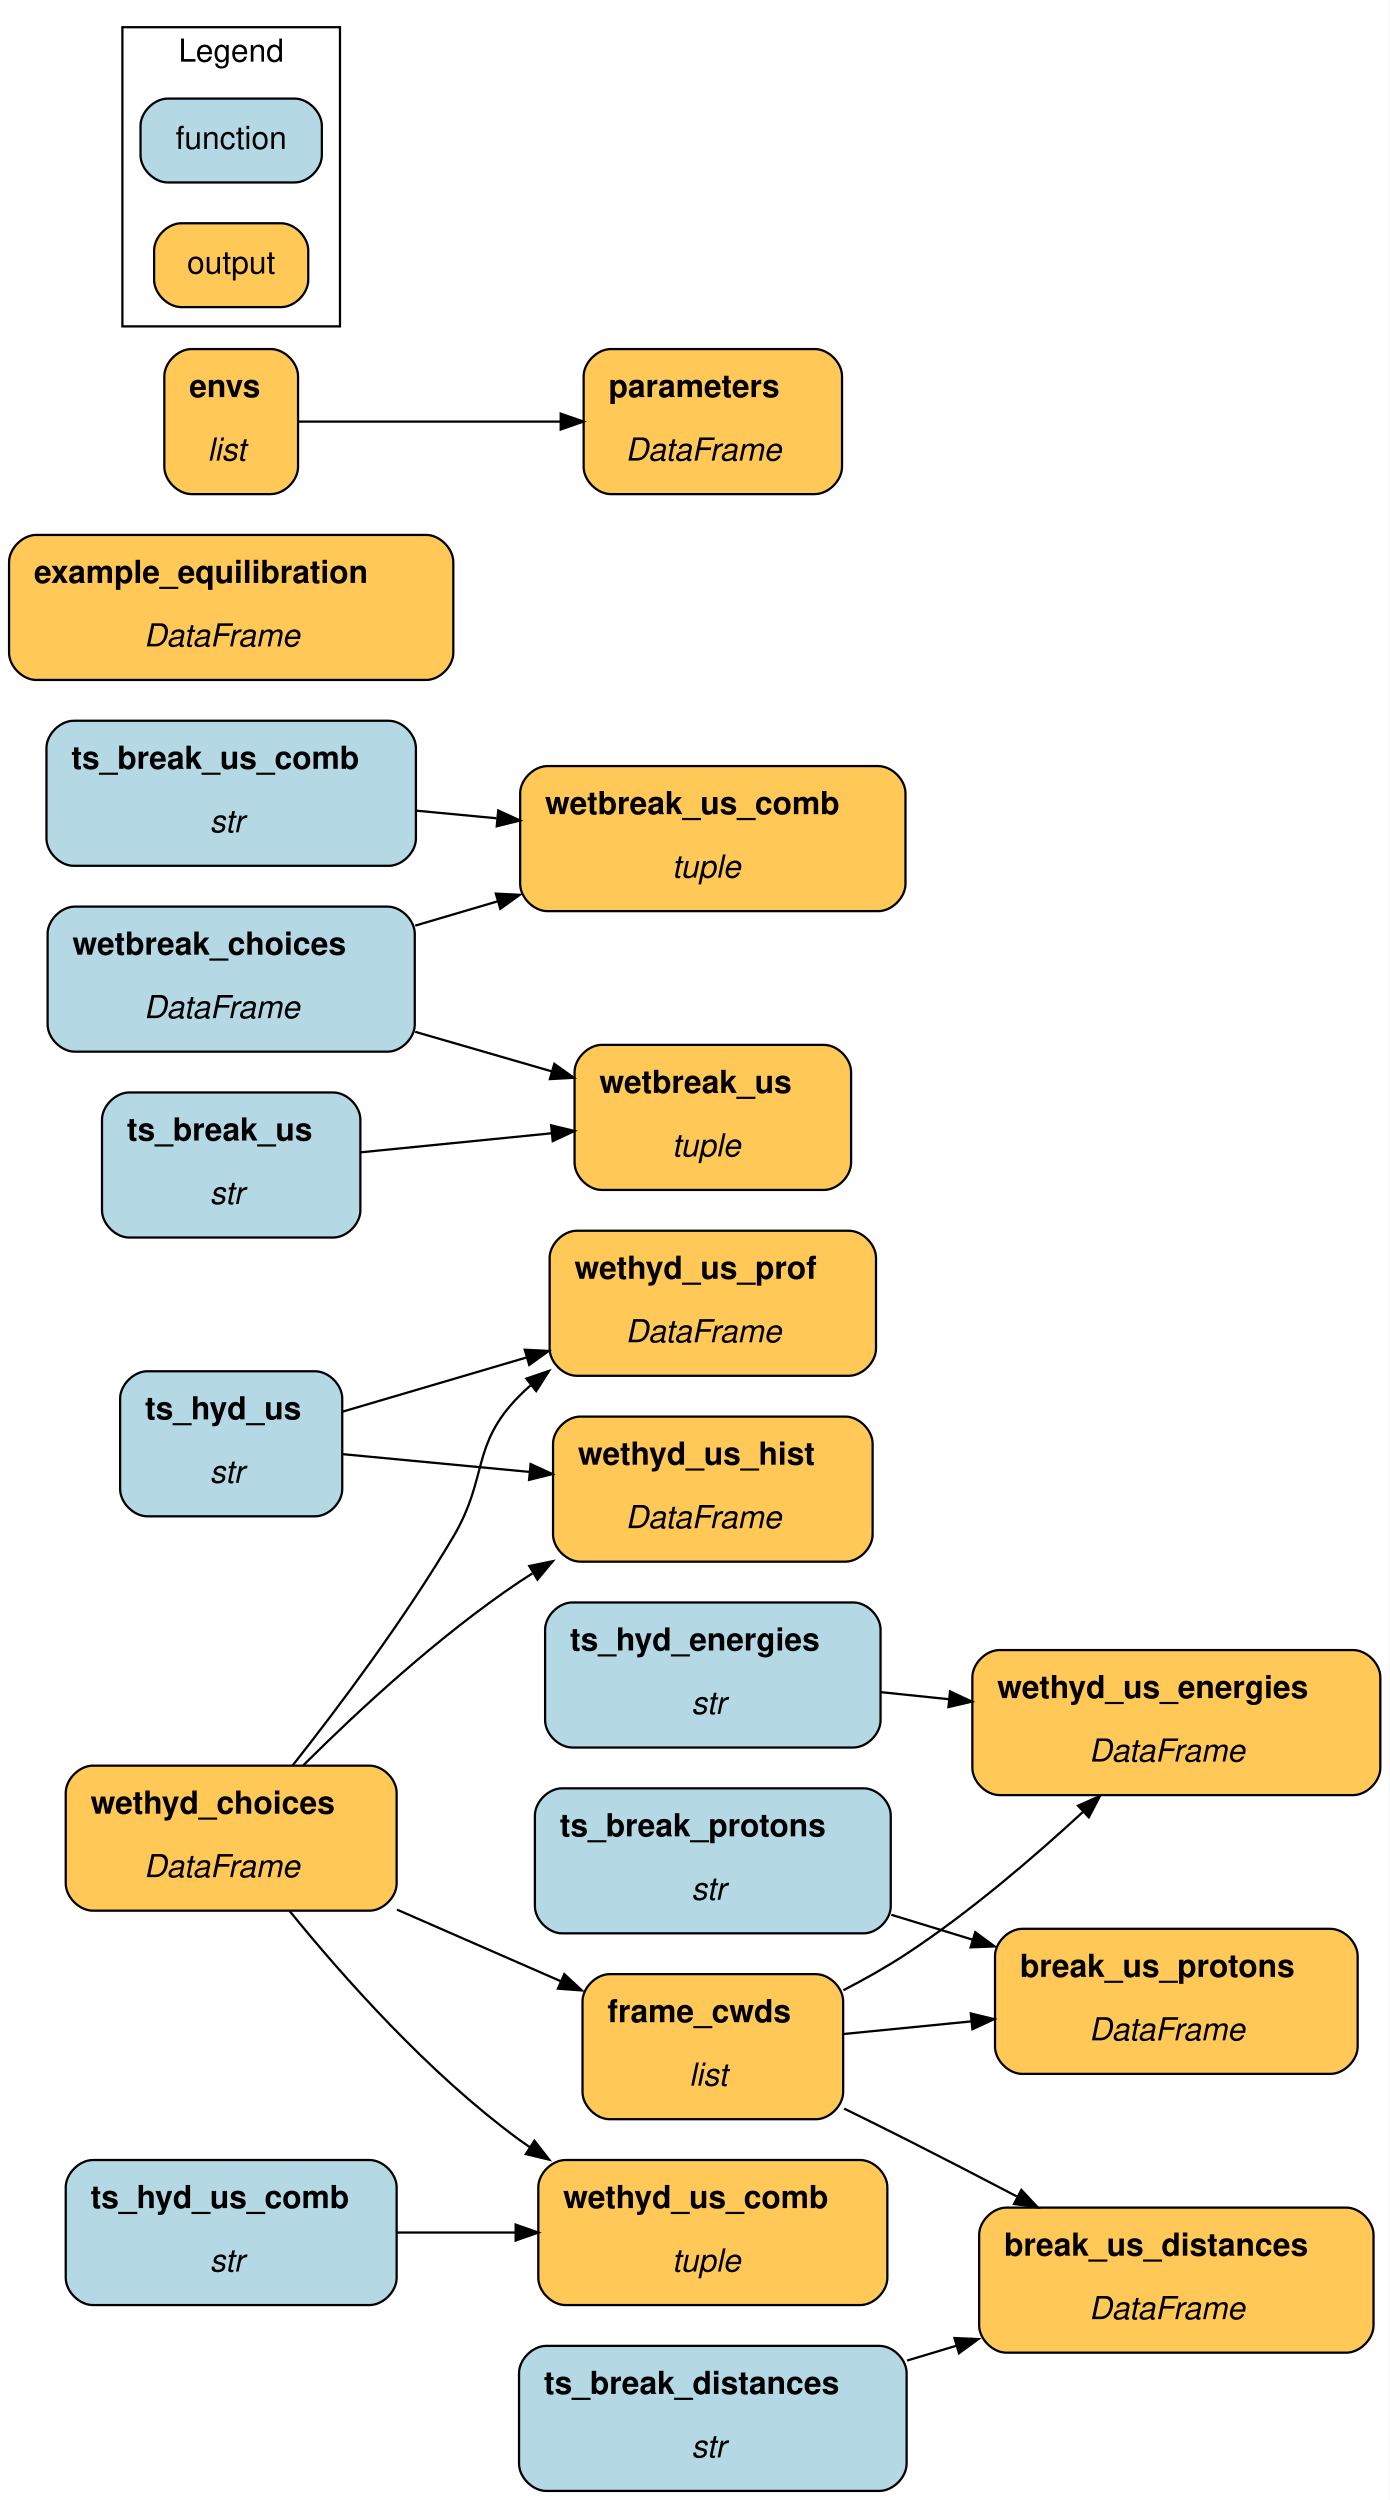
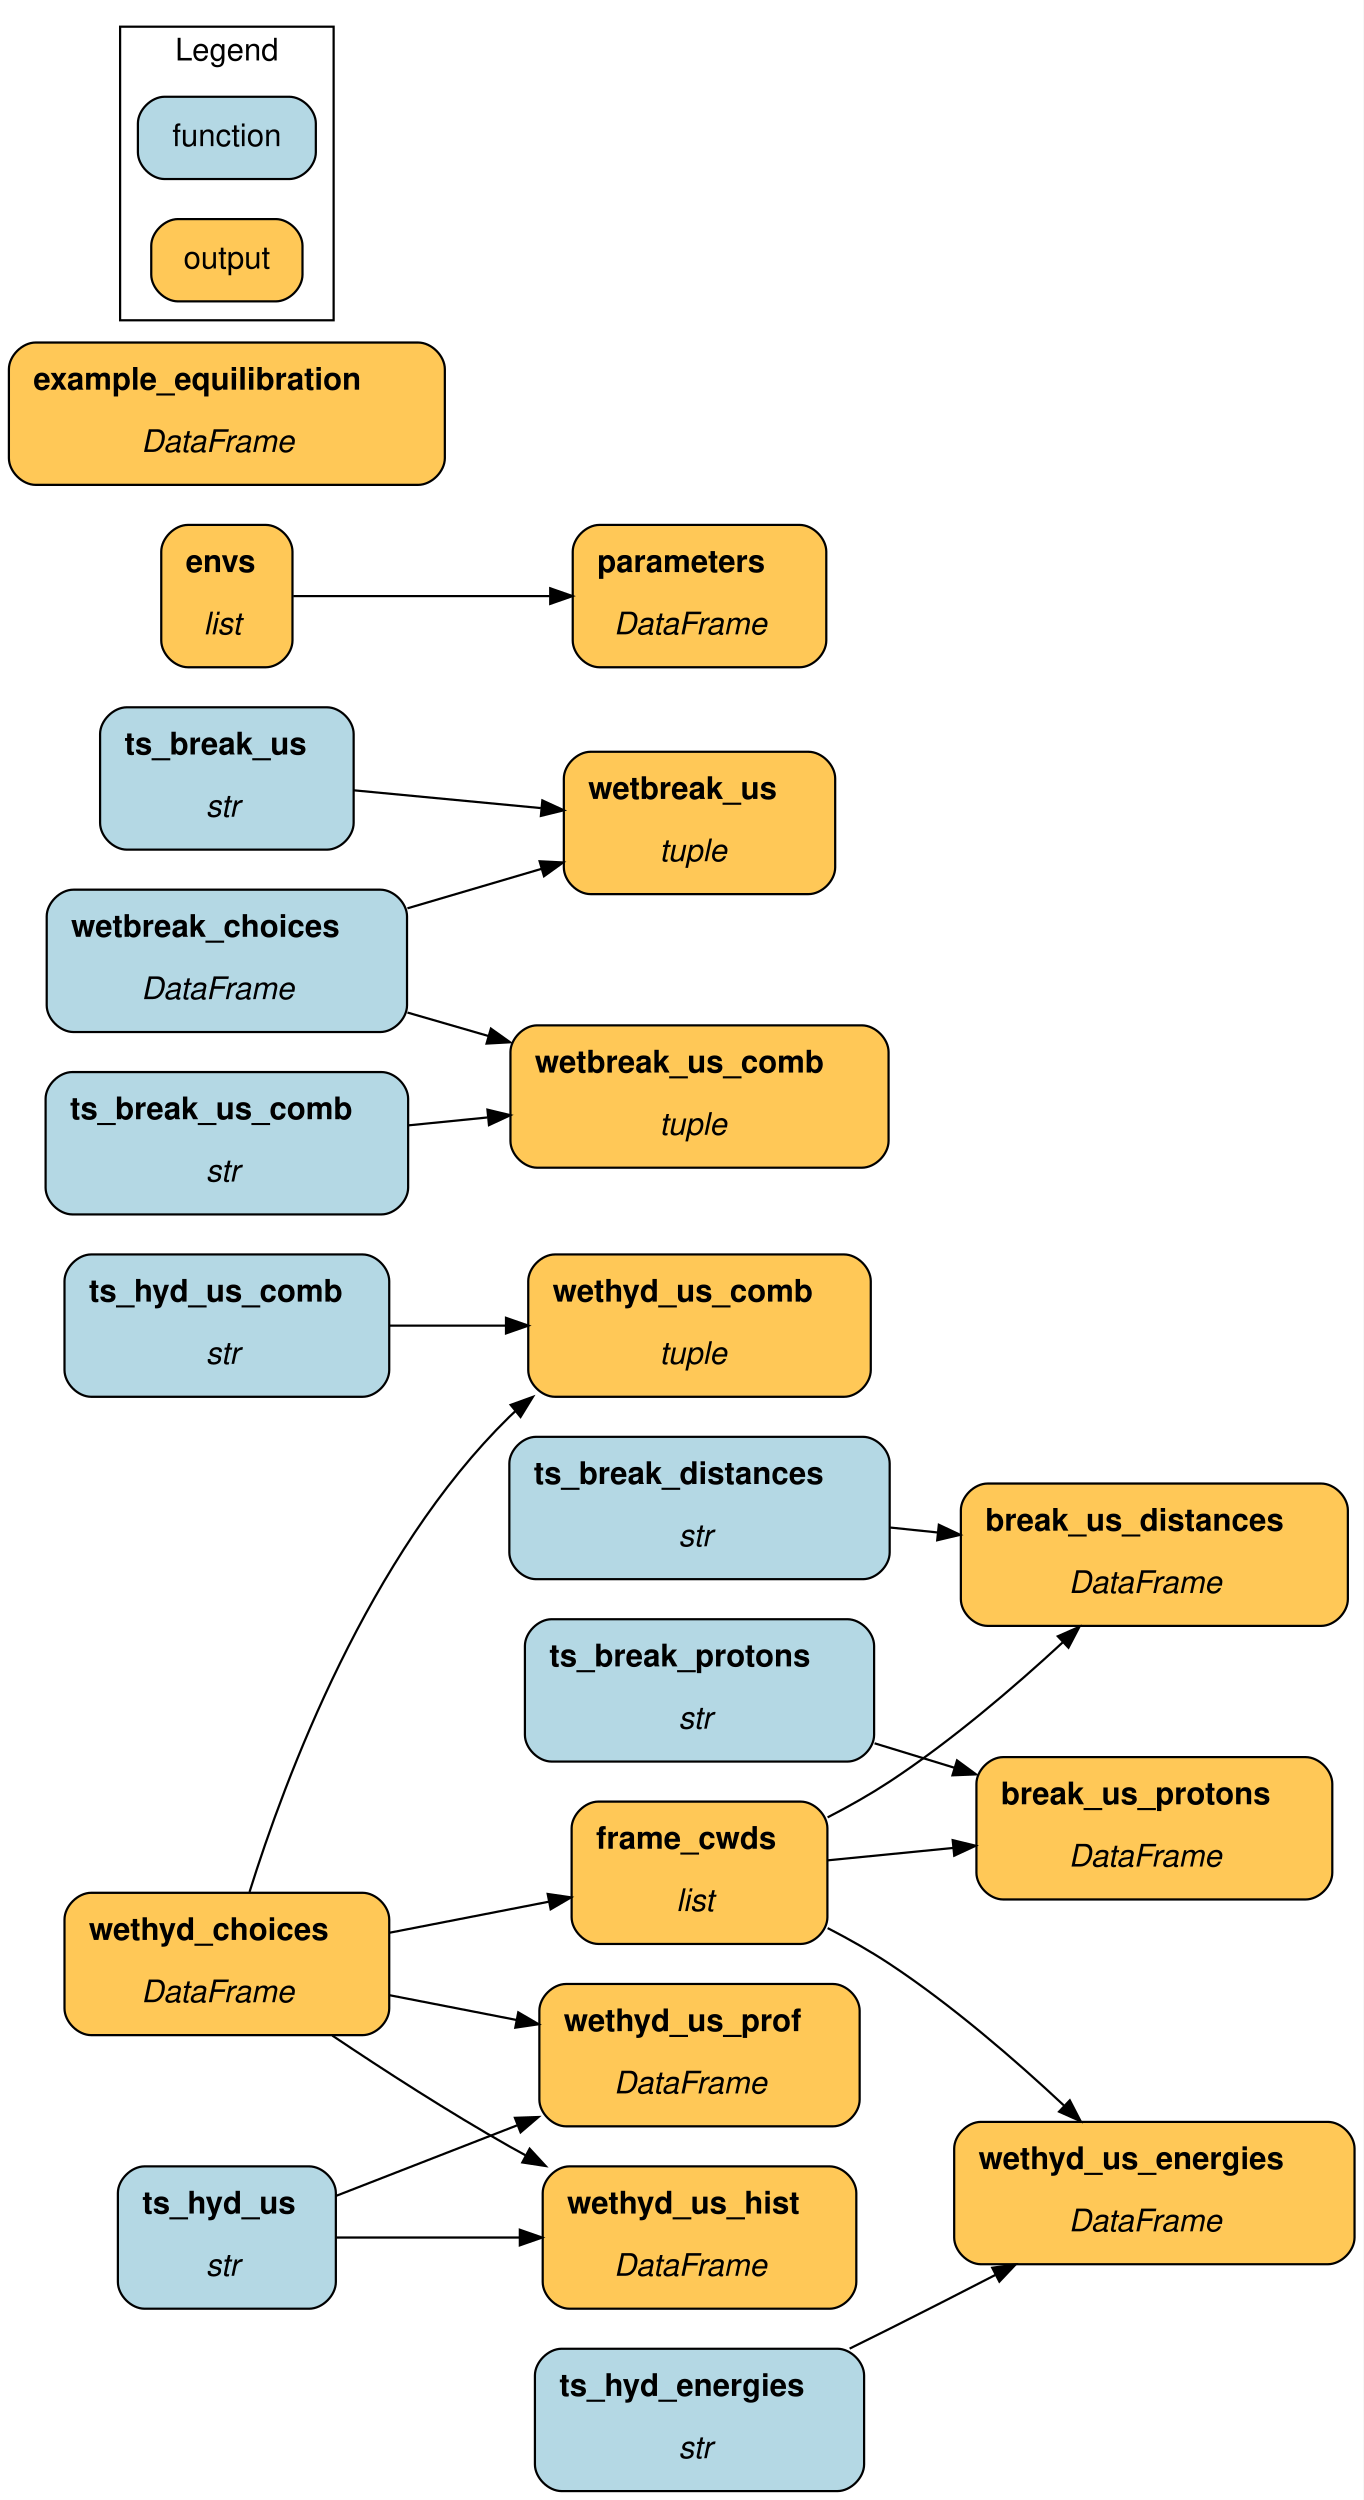
- <svg xmlns="http://www.w3.org/2000/svg" width="613pt" height="1103pt" viewBox="0.00 0.00 613.00 1103.00">
-   <g id="graph0" class="graph" transform="scale(1 1) rotate(0) translate(4 1099)">
-     <polygon fill="white" stroke="transparent" points="-4,4 -4,-1099 609,-1099 609,4 -4,4" />
+ <svg xmlns="http://www.w3.org/2000/svg" width="613pt" height="1124pt" viewBox="0.00 0.00 613.00 1124.00">
+   <g id="graph0" class="graph" transform="scale(1 1) rotate(0) translate(4 1120)">
+     <polygon fill="white" stroke="transparent" points="-4,4 -4,-1120 609,-1120 609,4 -4,4" />
    <g id="clust1" class="cluster">
-       <polygon fill="#ffffff" stroke="black" points="50,-955 50,-1087 146,-1087 146,-955 50,-955" />
-       <text text-anchor="middle" x="98" y="-1071.8" font-family="Helvetica,sans-Serif" font-size="14.00">Legend</text>
+       <polygon fill="#ffffff" stroke="black" points="50,-976 50,-1108 146,-1108 146,-976 50,-976" />
+       <text text-anchor="middle" x="98" y="-1092.8" font-family="Helvetica,sans-Serif" font-size="14.00">Legend</text>
    </g>
    <g id="node1" class="node">
-       <path fill="#ffc857" stroke="black" d="M369,-474C369,-474 252,-474 252,-474 246,-474 240,-468 240,-462 240,-462 240,-422 240,-422 240,-416 246,-410 252,-410 252,-410 369,-410 369,-410 375,-410 381,-416 381,-422 381,-422 381,-462 381,-462 381,-468 375,-474 369,-474" />
-       <text text-anchor="start" x="251" y="-452.8" font-family="Helvetica,sans-Serif" font-weight="bold" font-size="14.00">wethyd_us_hist</text>
-       <text text-anchor="start" x="272" y="-424.8" font-family="Helvetica,sans-Serif" font-style="italic" font-size="14.00">DataFrame</text>
+       <path fill="#ffc857" stroke="black" d="M375.5,-556C375.5,-556 245.5,-556 245.5,-556 239.5,-556 233.5,-550 233.5,-544 233.5,-544 233.5,-504 233.5,-504 233.5,-498 239.5,-492 245.5,-492 245.5,-492 375.5,-492 375.5,-492 381.5,-492 387.5,-498 387.5,-504 387.5,-504 387.5,-544 387.5,-544 387.5,-550 381.5,-556 375.5,-556" />
+       <text text-anchor="start" x="244.5" y="-534.8" font-family="Helvetica,sans-Serif" font-weight="bold" font-size="14.00">wethyd_us_comb</text>
+       <text text-anchor="start" x="292.5" y="-506.8" font-family="Helvetica,sans-Serif" font-style="italic" font-size="14.00">tuple</text>
    </g>
    <g id="node2" class="node">
-       <path fill="#b4d8e4" stroke="black" d="M135,-494C135,-494 61,-494 61,-494 55,-494 49,-488 49,-482 49,-482 49,-442 49,-442 49,-436 55,-430 61,-430 61,-430 135,-430 135,-430 141,-430 147,-436 147,-442 147,-442 147,-482 147,-482 147,-488 141,-494 135,-494" />
-       <text text-anchor="start" x="60" y="-472.8" font-family="Helvetica,sans-Serif" font-weight="bold" font-size="14.00">ts_hyd_us</text>
-       <text text-anchor="start" x="88.5" y="-444.8" font-family="Helvetica,sans-Serif" font-style="italic" font-size="14.00">str</text>
+       <path fill="#ffc857" stroke="black" d="M590,-453C590,-453 440,-453 440,-453 434,-453 428,-447 428,-441 428,-441 428,-401 428,-401 428,-395 434,-389 440,-389 440,-389 590,-389 590,-389 596,-389 602,-395 602,-401 602,-401 602,-441 602,-441 602,-447 596,-453 590,-453" />
+       <text text-anchor="start" x="439" y="-431.8" font-family="Helvetica,sans-Serif" font-weight="bold" font-size="14.00">break_us_distances</text>
+       <text text-anchor="start" x="476.5" y="-403.8" font-family="Helvetica,sans-Serif" font-style="italic" font-size="14.00">DataFrame</text>
+     </g>
+     <g id="node3" class="node">
+       <path fill="#b4d8e4" stroke="black" d="M135,-146C135,-146 61,-146 61,-146 55,-146 49,-140 49,-134 49,-134 49,-94 49,-94 49,-88 55,-82 61,-82 61,-82 135,-82 135,-82 141,-82 147,-88 147,-94 147,-94 147,-134 147,-134 147,-140 141,-146 135,-146" />
+       <text text-anchor="start" x="60" y="-124.8" font-family="Helvetica,sans-Serif" font-weight="bold" font-size="14.00">ts_hyd_us</text>
+       <text text-anchor="start" x="88.5" y="-96.8" font-family="Helvetica,sans-Serif" font-style="italic" font-size="14.00">str</text>
+     </g>
+     <g id="node4" class="node">
+       <path fill="#ffc857" stroke="black" d="M370.5,-228C370.5,-228 250.5,-228 250.5,-228 244.5,-228 238.5,-222 238.5,-216 238.5,-216 238.5,-176 238.5,-176 238.5,-170 244.5,-164 250.5,-164 250.5,-164 370.5,-164 370.5,-164 376.5,-164 382.5,-170 382.5,-176 382.5,-176 382.5,-216 382.5,-216 382.5,-222 376.5,-228 370.5,-228" />
+       <text text-anchor="start" x="249.5" y="-206.8" font-family="Helvetica,sans-Serif" font-weight="bold" font-size="14.00">wethyd_us_prof</text>
+       <text text-anchor="start" x="272" y="-178.8" font-family="Helvetica,sans-Serif" font-style="italic" font-size="14.00">DataFrame</text>
+     </g>
+     <g id="edge6" class="edge">
+       <path fill="none" stroke="black" d="M147.03,-132.71C171.13,-142.1 200.97,-153.72 228.48,-164.44" />
+       <polygon fill="black" stroke="black" points="227.51,-167.82 238.1,-168.19 230.05,-161.3 227.51,-167.82" />
+     </g>
+     <g id="node6" class="node">
+       <path fill="#ffc857" stroke="black" d="M369,-146C369,-146 252,-146 252,-146 246,-146 240,-140 240,-134 240,-134 240,-94 240,-94 240,-88 246,-82 252,-82 252,-82 369,-82 369,-82 375,-82 381,-88 381,-94 381,-94 381,-134 381,-134 381,-140 375,-146 369,-146" />
+       <text text-anchor="start" x="251" y="-124.8" font-family="Helvetica,sans-Serif" font-weight="bold" font-size="14.00">wethyd_us_hist</text>
+       <text text-anchor="start" x="272" y="-96.8" font-family="Helvetica,sans-Serif" font-style="italic" font-size="14.00">DataFrame</text>
+     </g>
+     <g id="edge8" class="edge">
+       <path fill="none" stroke="black" d="M147.03,-114C171.45,-114 201.78,-114 229.6,-114" />
+       <polygon fill="black" stroke="black" points="229.72,-117.5 239.72,-114 229.72,-110.5 229.72,-117.5" />
+     </g>
+     <g id="node5" class="node">
+       <path fill="#ffc857" stroke="black" d="M159,-269C159,-269 37,-269 37,-269 31,-269 25,-263 25,-257 25,-257 25,-217 25,-217 25,-211 31,-205 37,-205 37,-205 159,-205 159,-205 165,-205 171,-211 171,-217 171,-217 171,-257 171,-257 171,-263 165,-269 159,-269" />
+       <text text-anchor="start" x="36" y="-247.8" font-family="Helvetica,sans-Serif" font-weight="bold" font-size="14.00">wethyd_choices</text>
+       <text text-anchor="start" x="59.5" y="-219.8" font-family="Helvetica,sans-Serif" font-style="italic" font-size="14.00">DataFrame</text>
+     </g>
+     <g id="edge1" class="edge">
+       <path fill="none" stroke="black" d="M108.19,-269.36C124.21,-320.64 161.73,-421.08 225,-483 225.92,-483.9 226.86,-484.78 227.82,-485.65" />
+       <polygon fill="black" stroke="black" points="225.61,-488.36 235.58,-491.96 230.03,-482.93 225.61,-488.36" />
+     </g>
+     <g id="edge5" class="edge">
+       <path fill="none" stroke="black" d="M171.15,-222.95C189.51,-219.37 209.37,-215.5 228.15,-211.84" />
+       <polygon fill="black" stroke="black" points="229.01,-215.24 238.16,-209.9 227.68,-208.37 229.01,-215.24" />
+     </g>
+     <g id="edge7" class="edge">
+       <path fill="none" stroke="black" d="M145.4,-204.81C168.83,-189.07 197.96,-170.28 225,-155 227.38,-153.66 229.81,-152.31 232.28,-150.97" />
+       <polygon fill="black" stroke="black" points="234.13,-153.95 241.32,-146.16 230.84,-147.77 234.13,-153.95" />
+     </g>
+     <g id="node18" class="node">
+       <path fill="#ffc857" stroke="black" d="M356,-310C356,-310 265,-310 265,-310 259,-310 253,-304 253,-298 253,-298 253,-258 253,-258 253,-252 259,-246 265,-246 265,-246 356,-246 356,-246 362,-246 368,-252 368,-258 368,-258 368,-298 368,-298 368,-304 362,-310 356,-310" />
+       <text text-anchor="start" x="264" y="-288.8" font-family="Helvetica,sans-Serif" font-weight="bold" font-size="14.00">frame_cwds</text>
+       <text text-anchor="start" x="300" y="-260.8" font-family="Helvetica,sans-Serif" font-style="italic" font-size="14.00">list</text>
+     </g>
+     <g id="edge16" class="edge">
+       <path fill="none" stroke="black" d="M171.15,-251.05C194.37,-255.58 219.99,-260.57 242.8,-265.01" />
+       <polygon fill="black" stroke="black" points="242.24,-268.47 252.73,-266.94 243.58,-261.59 242.24,-268.47" />
+     </g>
+     <g id="node7" class="node">
+       <path fill="#b4d8e4" stroke="black" d="M167,-720C167,-720 29,-720 29,-720 23,-720 17,-714 17,-708 17,-708 17,-668 17,-668 17,-662 23,-656 29,-656 29,-656 167,-656 167,-656 173,-656 179,-662 179,-668 179,-668 179,-708 179,-708 179,-714 173,-720 167,-720" />
+       <text text-anchor="start" x="28" y="-698.8" font-family="Helvetica,sans-Serif" font-weight="bold" font-size="14.00">wetbreak_choices</text>
+       <text text-anchor="start" x="59.5" y="-670.8" font-family="Helvetica,sans-Serif" font-style="italic" font-size="14.00">DataFrame</text>
+     </g>
+     <g id="node14" class="node">
+       <path fill="#ffc857" stroke="black" d="M359.5,-782C359.5,-782 261.5,-782 261.5,-782 255.5,-782 249.5,-776 249.5,-770 249.5,-770 249.5,-730 249.5,-730 249.5,-724 255.5,-718 261.5,-718 261.5,-718 359.5,-718 359.5,-718 365.5,-718 371.5,-724 371.5,-730 371.5,-730 371.5,-770 371.5,-770 371.5,-776 365.5,-782 359.5,-782" />
+       <text text-anchor="start" x="260.5" y="-760.8" font-family="Helvetica,sans-Serif" font-weight="bold" font-size="14.00">wetbreak_us</text>
+       <text text-anchor="start" x="292.5" y="-732.8" font-family="Helvetica,sans-Serif" font-style="italic" font-size="14.00">tuple</text>
+     </g>
+     <g id="edge12" class="edge">
+       <path fill="none" stroke="black" d="M179.18,-711.62C199.06,-717.47 220.21,-723.7 239.55,-729.4" />
+       <polygon fill="black" stroke="black" points="238.61,-732.77 249.19,-732.24 240.58,-726.05 238.61,-732.77" />
+     </g>
+     <g id="node15" class="node">
+       <path fill="#ffc857" stroke="black" d="M383.5,-659C383.5,-659 237.5,-659 237.5,-659 231.5,-659 225.5,-653 225.5,-647 225.5,-647 225.5,-607 225.5,-607 225.5,-601 231.5,-595 237.5,-595 237.5,-595 383.5,-595 383.5,-595 389.5,-595 395.5,-601 395.5,-607 395.5,-607 395.5,-647 395.5,-647 395.5,-653 389.5,-659 383.5,-659" />
+       <text text-anchor="start" x="236.5" y="-637.8" font-family="Helvetica,sans-Serif" font-weight="bold" font-size="14.00">wetbreak_us_comb</text>
+       <text text-anchor="start" x="292.5" y="-609.8" font-family="Helvetica,sans-Serif" font-style="italic" font-size="14.00">tuple</text>
+     </g>
+     <g id="edge14" class="edge">
+       <path fill="none" stroke="black" d="M179.18,-664.76C191.1,-661.31 203.47,-657.73 215.64,-654.2" />
+       <polygon fill="black" stroke="black" points="216.71,-657.53 225.34,-651.39 214.76,-650.81 216.71,-657.53" />
+     </g>
+     <g id="node8" class="node">
+       <path fill="#b4d8e4" stroke="black" d="M159,-556C159,-556 37,-556 37,-556 31,-556 25,-550 25,-544 25,-544 25,-504 25,-504 25,-498 31,-492 37,-492 37,-492 159,-492 159,-492 165,-492 171,-498 171,-504 171,-504 171,-544 171,-544 171,-550 165,-556 159,-556" />
+       <text text-anchor="start" x="36" y="-534.8" font-family="Helvetica,sans-Serif" font-weight="bold" font-size="14.00">ts_hyd_us_comb</text>
+       <text text-anchor="start" x="88.5" y="-506.8" font-family="Helvetica,sans-Serif" font-style="italic" font-size="14.00">str</text>
    </g>
    <g id="edge2" class="edge">
-       <path fill="none" stroke="black" d="M147.03,-457.44C171.45,-455.12 201.78,-452.23 229.6,-449.59" />
-       <polygon fill="black" stroke="black" points="230.1,-453.06 239.72,-448.63 229.43,-446.09 230.1,-453.06" />
+       <path fill="none" stroke="black" d="M171.15,-524C187.96,-524 206.03,-524 223.38,-524" />
+       <polygon fill="black" stroke="black" points="223.5,-527.5 233.5,-524 223.5,-520.5 223.5,-527.5" />
    </g>
-     <g id="node14" class="node">
-       <path fill="#ffc857" stroke="black" d="M370.5,-556C370.5,-556 250.5,-556 250.5,-556 244.5,-556 238.5,-550 238.5,-544 238.5,-544 238.5,-504 238.5,-504 238.5,-498 244.5,-492 250.5,-492 250.5,-492 370.5,-492 370.5,-492 376.5,-492 382.5,-498 382.5,-504 382.5,-504 382.5,-544 382.5,-544 382.5,-550 376.5,-556 370.5,-556" />
-       <text text-anchor="start" x="249.5" y="-534.8" font-family="Helvetica,sans-Serif" font-weight="bold" font-size="14.00">wethyd_us_prof</text>
-       <text text-anchor="start" x="272" y="-506.8" font-family="Helvetica,sans-Serif" font-style="italic" font-size="14.00">DataFrame</text>
+     <g id="node9" class="node">
+       <path fill="#b4d8e4" stroke="black" d="M143,-802C143,-802 53,-802 53,-802 47,-802 41,-796 41,-790 41,-790 41,-750 41,-750 41,-744 47,-738 53,-738 53,-738 143,-738 143,-738 149,-738 155,-744 155,-750 155,-750 155,-790 155,-790 155,-796 149,-802 143,-802" />
+       <text text-anchor="start" x="52" y="-780.8" font-family="Helvetica,sans-Serif" font-weight="bold" font-size="14.00">ts_break_us</text>
+       <text text-anchor="start" x="88.5" y="-752.8" font-family="Helvetica,sans-Serif" font-style="italic" font-size="14.00">str</text>
    </g>
    <g id="edge13" class="edge">
-       <path fill="none" stroke="black" d="M147.03,-476.15C171.13,-483.24 200.97,-492.03 228.48,-500.14" />
-       <polygon fill="black" stroke="black" points="227.52,-503.5 238.1,-502.97 229.5,-496.79 227.52,-503.5" />
+       <path fill="none" stroke="black" d="M155.13,-764.67C180.94,-762.21 211.84,-759.28 239.18,-756.68" />
+       <polygon fill="black" stroke="black" points="239.84,-760.13 249.47,-755.7 239.18,-753.17 239.84,-760.13" />
    </g>
-     <g id="node3" class="node">
-       <path fill="#ffc857" stroke="black" d="M383.5,-761C383.5,-761 237.5,-761 237.5,-761 231.5,-761 225.5,-755 225.5,-749 225.5,-749 225.5,-709 225.5,-709 225.5,-703 231.5,-697 237.5,-697 237.5,-697 383.5,-697 383.5,-697 389.5,-697 395.5,-703 395.5,-709 395.5,-709 395.5,-749 395.5,-749 395.5,-755 389.5,-761 383.5,-761" />
-       <text text-anchor="start" x="236.5" y="-739.8" font-family="Helvetica,sans-Serif" font-weight="bold" font-size="14.00">wetbreak_us_comb</text>
-       <text text-anchor="start" x="292.5" y="-711.8" font-family="Helvetica,sans-Serif" font-style="italic" font-size="14.00">tuple</text>
+     <g id="node10" class="node">
+       <path fill="#b4d8e4" stroke="black" d="M384,-474C384,-474 237,-474 237,-474 231,-474 225,-468 225,-462 225,-462 225,-422 225,-422 225,-416 231,-410 237,-410 237,-410 384,-410 384,-410 390,-410 396,-416 396,-422 396,-422 396,-462 396,-462 396,-468 390,-474 384,-474" />
+       <text text-anchor="start" x="236" y="-452.8" font-family="Helvetica,sans-Serif" font-weight="bold" font-size="14.00">ts_break_distances</text>
+       <text text-anchor="start" x="301" y="-424.8" font-family="Helvetica,sans-Serif" font-style="italic" font-size="14.00">str</text>
    </g>
-     <g id="node4" class="node">
-       <path fill="#b4d8e4" stroke="black" d="M384,-64C384,-64 237,-64 237,-64 231,-64 225,-58 225,-52 225,-52 225,-12 225,-12 225,-6 231,0 237,0 237,0 384,0 384,0 390,0 396,-6 396,-12 396,-12 396,-52 396,-52 396,-58 390,-64 384,-64" />
-       <text text-anchor="start" x="236" y="-42.8" font-family="Helvetica,sans-Serif" font-weight="bold" font-size="14.00">ts_break_distances</text>
+     <g id="edge4" class="edge">
+       <path fill="none" stroke="black" d="M396.2,-433.22C403.2,-432.49 410.29,-431.75 417.36,-431.02" />
+       <polygon fill="black" stroke="black" points="418.1,-434.46 427.68,-429.95 417.37,-427.5 418.1,-434.46" />
+     </g>
+     <g id="node11" class="node">
+       <path fill="#b4d8e4" stroke="black" d="M377,-392C377,-392 244,-392 244,-392 238,-392 232,-386 232,-380 232,-380 232,-340 232,-340 232,-334 238,-328 244,-328 244,-328 377,-328 377,-328 383,-328 389,-334 389,-340 389,-340 389,-380 389,-380 389,-386 383,-392 377,-392" />
+       <text text-anchor="start" x="243" y="-370.8" font-family="Helvetica,sans-Serif" font-weight="bold" font-size="14.00">ts_break_protons</text>
+       <text text-anchor="start" x="301" y="-342.8" font-family="Helvetica,sans-Serif" font-style="italic" font-size="14.00">str</text>
+     </g>
+     <g id="node12" class="node">
+       <path fill="#ffc857" stroke="black" d="M583,-330C583,-330 447,-330 447,-330 441,-330 435,-324 435,-318 435,-318 435,-278 435,-278 435,-272 441,-266 447,-266 447,-266 583,-266 583,-266 589,-266 595,-272 595,-278 595,-278 595,-318 595,-318 595,-324 589,-330 583,-330" />
+       <text text-anchor="start" x="446" y="-308.8" font-family="Helvetica,sans-Serif" font-weight="bold" font-size="14.00">break_us_protons</text>
+       <text text-anchor="start" x="476.5" y="-280.8" font-family="Helvetica,sans-Serif" font-style="italic" font-size="14.00">DataFrame</text>
+     </g>
+     <g id="edge10" class="edge">
+       <path fill="none" stroke="black" d="M389.21,-336.21C401.01,-332.6 413.25,-328.85 425.26,-325.17" />
+       <polygon fill="black" stroke="black" points="426.28,-328.52 434.82,-322.24 424.23,-321.82 426.28,-328.52" />
+     </g>
+     <g id="node13" class="node">
+       <path fill="#ffc857" stroke="black" d="M355.5,-884C355.5,-884 265.5,-884 265.5,-884 259.5,-884 253.5,-878 253.5,-872 253.5,-872 253.5,-832 253.5,-832 253.5,-826 259.5,-820 265.5,-820 265.5,-820 355.5,-820 355.5,-820 361.5,-820 367.5,-826 367.5,-832 367.5,-832 367.5,-872 367.5,-872 367.5,-878 361.5,-884 355.5,-884" />
+       <text text-anchor="start" x="264.5" y="-862.8" font-family="Helvetica,sans-Serif" font-weight="bold" font-size="14.00">parameters</text>
+       <text text-anchor="start" x="272" y="-834.8" font-family="Helvetica,sans-Serif" font-style="italic" font-size="14.00">DataFrame</text>
+     </g>
+     <g id="node16" class="node">
+       <path fill="#b4d8e4" stroke="black" d="M167.5,-638C167.5,-638 28.5,-638 28.5,-638 22.5,-638 16.5,-632 16.5,-626 16.5,-626 16.5,-586 16.5,-586 16.5,-580 22.5,-574 28.5,-574 28.5,-574 167.5,-574 167.5,-574 173.5,-574 179.5,-580 179.5,-586 179.5,-586 179.5,-626 179.5,-626 179.5,-632 173.5,-638 167.5,-638" />
+       <text text-anchor="start" x="27.5" y="-616.8" font-family="Helvetica,sans-Serif" font-weight="bold" font-size="14.00">ts_break_us_comb</text>
+       <text text-anchor="start" x="88.5" y="-588.8" font-family="Helvetica,sans-Serif" font-style="italic" font-size="14.00">str</text>
+     </g>
+     <g id="edge15" class="edge">
+       <path fill="none" stroke="black" d="M179.78,-614.06C191.35,-615.21 203.34,-616.41 215.14,-617.59" />
+       <polygon fill="black" stroke="black" points="215.15,-621.1 225.44,-618.61 215.84,-614.14 215.15,-621.1" />
+     </g>
+     <g id="node17" class="node">
+       <path fill="#b4d8e4" stroke="black" d="M372.5,-64C372.5,-64 248.5,-64 248.5,-64 242.5,-64 236.5,-58 236.5,-52 236.5,-52 236.5,-12 236.5,-12 236.5,-6 242.5,0 248.5,0 248.5,0 372.5,0 372.5,0 378.5,0 384.5,-6 384.5,-12 384.5,-12 384.5,-52 384.5,-52 384.5,-58 378.5,-64 372.5,-64" />
+       <text text-anchor="start" x="247.5" y="-42.8" font-family="Helvetica,sans-Serif" font-weight="bold" font-size="14.00">ts_hyd_energies</text>
      <text text-anchor="start" x="301" y="-14.8" font-family="Helvetica,sans-Serif" font-style="italic" font-size="14.00">str</text>
    </g>
-     <g id="node20" class="node">
-       <path fill="#ffc857" stroke="black" d="M590,-125C590,-125 440,-125 440,-125 434,-125 428,-119 428,-113 428,-113 428,-73 428,-73 428,-67 434,-61 440,-61 440,-61 590,-61 590,-61 596,-61 602,-67 602,-73 602,-73 602,-113 602,-113 602,-119 596,-125 590,-125" />
-       <text text-anchor="start" x="439" y="-103.8" font-family="Helvetica,sans-Serif" font-weight="bold" font-size="14.00">break_us_distances</text>
-       <text text-anchor="start" x="476.5" y="-75.8" font-family="Helvetica,sans-Serif" font-style="italic" font-size="14.00">DataFrame</text>
+     <g id="node19" class="node">
+       <path fill="#ffc857" stroke="black" d="M593,-166C593,-166 437,-166 437,-166 431,-166 425,-160 425,-154 425,-154 425,-114 425,-114 425,-108 431,-102 437,-102 437,-102 593,-102 593,-102 599,-102 605,-108 605,-114 605,-114 605,-154 605,-154 605,-160 599,-166 593,-166" />
+       <text text-anchor="start" x="436" y="-144.8" font-family="Helvetica,sans-Serif" font-weight="bold" font-size="14.00">wethyd_us_energies</text>
+       <text text-anchor="start" x="476.5" y="-116.8" font-family="Helvetica,sans-Serif" font-style="italic" font-size="14.00">DataFrame</text>
    </g>
    <g id="edge18" class="edge">
-       <path fill="none" stroke="black" d="M396.2,-57.52C403.36,-59.67 410.62,-61.86 417.86,-64.04" />
-       <polygon fill="black" stroke="black" points="417.1,-67.46 427.68,-67 419.12,-60.76 417.1,-67.46" />
-     </g>
-     <g id="node5" class="node">
-       <path fill="#ffc857" stroke="black" d="M593,-371C593,-371 437,-371 437,-371 431,-371 425,-365 425,-359 425,-359 425,-319 425,-319 425,-313 431,-307 437,-307 437,-307 593,-307 593,-307 599,-307 605,-313 605,-319 605,-319 605,-359 605,-359 605,-365 599,-371 593,-371" />
-       <text text-anchor="start" x="436" y="-349.8" font-family="Helvetica,sans-Serif" font-weight="bold" font-size="14.00">wethyd_us_energies</text>
-       <text text-anchor="start" x="476.5" y="-321.8" font-family="Helvetica,sans-Serif" font-style="italic" font-size="14.00">DataFrame</text>
-     </g>
-     <g id="node6" class="node">
-       <path fill="#ffc857" stroke="black" d="M375.5,-146C375.5,-146 245.5,-146 245.5,-146 239.5,-146 233.5,-140 233.5,-134 233.5,-134 233.5,-94 233.5,-94 233.5,-88 239.5,-82 245.5,-82 245.5,-82 375.5,-82 375.5,-82 381.5,-82 387.5,-88 387.5,-94 387.5,-94 387.5,-134 387.5,-134 387.5,-140 381.5,-146 375.5,-146" />
-       <text text-anchor="start" x="244.5" y="-124.8" font-family="Helvetica,sans-Serif" font-weight="bold" font-size="14.00">wethyd_us_comb</text>
-       <text text-anchor="start" x="292.5" y="-96.8" font-family="Helvetica,sans-Serif" font-style="italic" font-size="14.00">tuple</text>
-     </g>
-     <g id="node7" class="node">
-       <path fill="#b4d8e4" stroke="black" d="M377,-310C377,-310 244,-310 244,-310 238,-310 232,-304 232,-298 232,-298 232,-258 232,-258 232,-252 238,-246 244,-246 244,-246 377,-246 377,-246 383,-246 389,-252 389,-258 389,-258 389,-298 389,-298 389,-304 383,-310 377,-310" />
-       <text text-anchor="start" x="243" y="-288.8" font-family="Helvetica,sans-Serif" font-weight="bold" font-size="14.00">ts_break_protons</text>
-       <text text-anchor="start" x="301" y="-260.8" font-family="Helvetica,sans-Serif" font-style="italic" font-size="14.00">str</text>
-     </g>
-     <g id="node19" class="node">
-       <path fill="#ffc857" stroke="black" d="M583,-248C583,-248 447,-248 447,-248 441,-248 435,-242 435,-236 435,-236 435,-196 435,-196 435,-190 441,-184 447,-184 447,-184 583,-184 583,-184 589,-184 595,-190 595,-196 595,-196 595,-236 595,-236 595,-242 589,-248 583,-248" />
-       <text text-anchor="start" x="446" y="-226.8" font-family="Helvetica,sans-Serif" font-weight="bold" font-size="14.00">break_us_protons</text>
-       <text text-anchor="start" x="476.5" y="-198.8" font-family="Helvetica,sans-Serif" font-style="italic" font-size="14.00">DataFrame</text>
-     </g>
-     <g id="edge16" class="edge">
-       <path fill="none" stroke="black" d="M389.21,-254.21C401.01,-250.6 413.25,-246.85 425.26,-243.17" />
-       <polygon fill="black" stroke="black" points="426.28,-246.52 434.82,-240.24 424.23,-239.82 426.28,-246.52" />
-     </g>
-     <g id="node8" class="node">
-       <path fill="#ffc857" stroke="black" d="M184,-863C184,-863 12,-863 12,-863 6,-863 0,-857 0,-851 0,-851 0,-811 0,-811 0,-805 6,-799 12,-799 12,-799 184,-799 184,-799 190,-799 196,-805 196,-811 196,-811 196,-851 196,-851 196,-857 190,-863 184,-863" />
-       <text text-anchor="start" x="11" y="-841.8" font-family="Helvetica,sans-Serif" font-weight="bold" font-size="14.00">example_equilibration</text>
-       <text text-anchor="start" x="59.5" y="-813.8" font-family="Helvetica,sans-Serif" font-style="italic" font-size="14.00">DataFrame</text>
-     </g>
-     <g id="node9" class="node">
-       <path fill="#ffc857" stroke="black" d="M359.5,-638C359.5,-638 261.5,-638 261.5,-638 255.5,-638 249.5,-632 249.5,-626 249.5,-626 249.5,-586 249.5,-586 249.5,-580 255.5,-574 261.5,-574 261.5,-574 359.5,-574 359.5,-574 365.5,-574 371.5,-580 371.5,-586 371.5,-586 371.5,-626 371.5,-626 371.5,-632 365.5,-638 359.5,-638" />
-       <text text-anchor="start" x="260.5" y="-616.8" font-family="Helvetica,sans-Serif" font-weight="bold" font-size="14.00">wetbreak_us</text>
-       <text text-anchor="start" x="292.5" y="-588.8" font-family="Helvetica,sans-Serif" font-style="italic" font-size="14.00">tuple</text>
-     </g>
-     <g id="node10" class="node">
-       <path fill="#b4d8e4" stroke="black" d="M167,-699C167,-699 29,-699 29,-699 23,-699 17,-693 17,-687 17,-687 17,-647 17,-647 17,-641 23,-635 29,-635 29,-635 167,-635 167,-635 173,-635 179,-641 179,-647 179,-647 179,-687 179,-687 179,-693 173,-699 167,-699" />
-       <text text-anchor="start" x="28" y="-677.8" font-family="Helvetica,sans-Serif" font-weight="bold" font-size="14.00">wetbreak_choices</text>
-       <text text-anchor="start" x="59.5" y="-649.8" font-family="Helvetica,sans-Serif" font-style="italic" font-size="14.00">DataFrame</text>
+       <path fill="none" stroke="black" d="M378,-64.07C384.1,-67.07 390.17,-70.08 396,-73 411.43,-80.73 427.91,-89.15 443.53,-97.2" />
+       <polygon fill="black" stroke="black" points="442.11,-100.41 452.6,-101.89 445.32,-94.19 442.11,-100.41" />
    </g>
    <g id="edge3" class="edge">
-       <path fill="none" stroke="black" d="M179.18,-690.62C191.1,-694.13 203.47,-697.77 215.64,-701.36" />
-       <polygon fill="black" stroke="black" points="214.76,-704.74 225.34,-704.21 216.74,-698.03 214.76,-704.74" />
+       <path fill="none" stroke="black" d="M368.09,-302.91C377.64,-307.83 387.28,-313.26 396,-319 423.72,-337.25 451.94,-361.4 473.83,-381.62" />
+       <polygon fill="black" stroke="black" points="471.6,-384.33 481.3,-388.59 476.38,-379.21 471.6,-384.33" />
    </g>
    <g id="edge9" class="edge">
-       <path fill="none" stroke="black" d="M179.18,-643.76C199.06,-638 220.21,-631.88 239.55,-626.27" />
-       <polygon fill="black" stroke="black" points="240.56,-629.62 249.19,-623.48 238.61,-622.9 240.56,-629.62" />
+       <path fill="none" stroke="black" d="M368.18,-283.6C385.71,-285.33 405.48,-287.28 424.66,-289.18" />
+       <polygon fill="black" stroke="black" points="424.33,-292.66 434.63,-290.16 425.02,-285.69 424.33,-292.66" />
    </g>
-     <g id="node11" class="node">
-       <path fill="#b4d8e4" stroke="black" d="M372.5,-392C372.5,-392 248.5,-392 248.5,-392 242.5,-392 236.5,-386 236.5,-380 236.5,-380 236.5,-340 236.5,-340 236.5,-334 242.5,-328 248.5,-328 248.5,-328 372.5,-328 372.5,-328 378.5,-328 384.5,-334 384.5,-340 384.5,-340 384.5,-380 384.5,-380 384.5,-386 378.5,-392 372.5,-392" />
-       <text text-anchor="start" x="247.5" y="-370.8" font-family="Helvetica,sans-Serif" font-weight="bold" font-size="14.00">ts_hyd_energies</text>
-       <text text-anchor="start" x="301" y="-342.8" font-family="Helvetica,sans-Serif" font-style="italic" font-size="14.00">str</text>
+     <g id="edge17" class="edge">
+       <path fill="none" stroke="black" d="M368.11,-253.13C377.67,-248.2 387.3,-242.76 396,-237 423.99,-218.47 452.43,-193.86 474.37,-173.35" />
+       <polygon fill="black" stroke="black" points="476.98,-175.69 481.85,-166.28 472.17,-170.6 476.98,-175.69" />
    </g>
-     <g id="edge6" class="edge">
-       <path fill="none" stroke="black" d="M384.61,-352.42C394.38,-351.41 404.53,-350.35 414.65,-349.3" />
-       <polygon fill="black" stroke="black" points="415.17,-352.77 424.76,-348.25 414.45,-345.81 415.17,-352.77" />
-     </g>
-     <g id="node12" class="node">
-       <path fill="#ffc857" stroke="black" d="M355.5,-945C355.5,-945 265.5,-945 265.5,-945 259.5,-945 253.5,-939 253.5,-933 253.5,-933 253.5,-893 253.5,-893 253.5,-887 259.5,-881 265.5,-881 265.5,-881 355.5,-881 355.5,-881 361.5,-881 367.5,-887 367.5,-893 367.5,-893 367.5,-933 367.5,-933 367.5,-939 361.5,-945 355.5,-945" />
-       <text text-anchor="start" x="264.5" y="-923.8" font-family="Helvetica,sans-Serif" font-weight="bold" font-size="14.00">parameters</text>
-       <text text-anchor="start" x="272" y="-895.8" font-family="Helvetica,sans-Serif" font-style="italic" font-size="14.00">DataFrame</text>
-     </g>
-     <g id="node13" class="node">
-       <path fill="#b4d8e4" stroke="black" d="M143,-617C143,-617 53,-617 53,-617 47,-617 41,-611 41,-605 41,-605 41,-565 41,-565 41,-559 47,-553 53,-553 53,-553 143,-553 143,-553 149,-553 155,-559 155,-565 155,-565 155,-605 155,-605 155,-611 149,-617 143,-617" />
-       <text text-anchor="start" x="52" y="-595.8" font-family="Helvetica,sans-Serif" font-weight="bold" font-size="14.00">ts_break_us</text>
-       <text text-anchor="start" x="88.5" y="-567.8" font-family="Helvetica,sans-Serif" font-style="italic" font-size="14.00">str</text>
-     </g>
-     <g id="edge10" class="edge">
-       <path fill="none" stroke="black" d="M155.13,-590.6C180.94,-593.17 211.84,-596.26 239.18,-598.98" />
-       <polygon fill="black" stroke="black" points="239.17,-602.5 249.47,-600.01 239.86,-595.54 239.17,-602.5" />
-     </g>
-     <g id="node15" class="node">
-       <path fill="#ffc857" stroke="black" d="M115.5,-945C115.5,-945 80.5,-945 80.5,-945 74.5,-945 68.5,-939 68.5,-933 68.5,-933 68.5,-893 68.5,-893 68.5,-887 74.5,-881 80.5,-881 80.5,-881 115.5,-881 115.5,-881 121.5,-881 127.5,-887 127.5,-893 127.5,-893 127.5,-933 127.5,-933 127.5,-939 121.5,-945 115.5,-945" />
-       <text text-anchor="start" x="79.5" y="-923.8" font-family="Helvetica,sans-Serif" font-weight="bold" font-size="14.00">envs</text>
-       <text text-anchor="start" x="87.5" y="-895.8" font-family="Helvetica,sans-Serif" font-style="italic" font-size="14.00">list</text>
+     <g id="node20" class="node">
+       <path fill="#ffc857" stroke="black" d="M115.5,-884C115.5,-884 80.5,-884 80.5,-884 74.5,-884 68.5,-878 68.5,-872 68.5,-872 68.5,-832 68.5,-832 68.5,-826 74.5,-820 80.5,-820 80.5,-820 115.5,-820 115.5,-820 121.5,-820 127.5,-826 127.5,-832 127.5,-832 127.5,-872 127.5,-872 127.5,-878 121.5,-884 115.5,-884" />
+       <text text-anchor="start" x="79.5" y="-862.8" font-family="Helvetica,sans-Serif" font-weight="bold" font-size="14.00">envs</text>
+       <text text-anchor="start" x="87.5" y="-834.8" font-family="Helvetica,sans-Serif" font-style="italic" font-size="14.00">list</text>
    </g>
    <g id="edge11" class="edge">
-       <path fill="none" stroke="black" d="M127.83,-913C157.39,-913 204.4,-913 243.2,-913" />
-       <polygon fill="black" stroke="black" points="243.38,-916.5 253.38,-913 243.38,-909.5 243.38,-916.5" />
-     </g>
-     <g id="node16" class="node">
-       <path fill="#ffc857" stroke="black" d="M159,-320C159,-320 37,-320 37,-320 31,-320 25,-314 25,-308 25,-308 25,-268 25,-268 25,-262 31,-256 37,-256 37,-256 159,-256 159,-256 165,-256 171,-262 171,-268 171,-268 171,-308 171,-308 171,-314 165,-320 159,-320" />
-       <text text-anchor="start" x="36" y="-298.8" font-family="Helvetica,sans-Serif" font-weight="bold" font-size="14.00">wethyd_choices</text>
-       <text text-anchor="start" x="59.5" y="-270.8" font-family="Helvetica,sans-Serif" font-style="italic" font-size="14.00">DataFrame</text>
-     </g>
-     <g id="edge1" class="edge">
-       <path fill="none" stroke="black" d="M129.83,-320.16C154.15,-344.38 189.75,-377.33 225,-401 226.92,-402.29 228.9,-403.57 230.9,-404.82" />
-       <polygon fill="black" stroke="black" points="229.52,-408.08 239.9,-410.2 233.11,-402.07 229.52,-408.08" />
-     </g>
-     <g id="edge7" class="edge">
-       <path fill="none" stroke="black" d="M123.79,-255.83C147.42,-226.74 185.22,-184.13 225,-155 226.58,-153.84 228.19,-152.71 229.84,-151.59" />
-       <polygon fill="black" stroke="black" points="231.78,-154.51 238.3,-146.16 227.99,-148.61 231.78,-154.51" />
-     </g>
-     <g id="edge12" class="edge">
-       <path fill="none" stroke="black" d="M125.15,-320.13C145.81,-346.35 174.62,-384.83 196,-421 211.48,-447.19 203.64,-461.34 225,-483 226.63,-484.65 228.34,-486.25 230.11,-487.78" />
-       <polygon fill="black" stroke="black" points="228.23,-490.76 238.26,-494.18 232.55,-485.25 228.23,-490.76" />
-     </g>
-     <g id="node17" class="node">
-       <path fill="#ffc857" stroke="black" d="M356,-228C356,-228 265,-228 265,-228 259,-228 253,-222 253,-216 253,-216 253,-176 253,-176 253,-170 259,-164 265,-164 265,-164 356,-164 356,-164 362,-164 368,-170 368,-176 368,-176 368,-216 368,-216 368,-222 362,-228 356,-228" />
-       <text text-anchor="start" x="264" y="-206.8" font-family="Helvetica,sans-Serif" font-weight="bold" font-size="14.00">frame_cwds</text>
-       <text text-anchor="start" x="300" y="-178.8" font-family="Helvetica,sans-Serif" font-style="italic" font-size="14.00">list</text>
-     </g>
-     <g id="edge14" class="edge">
-       <path fill="none" stroke="black" d="M171.15,-256.47C194.58,-246.23 220.45,-234.92 243.41,-224.88" />
-       <polygon fill="black" stroke="black" points="244.96,-228.03 252.73,-220.81 242.16,-221.61 244.96,-228.03" />
-     </g>
-     <g id="edge5" class="edge">
-       <path fill="none" stroke="black" d="M368.09,-220.91C377.64,-225.83 387.28,-231.26 396,-237 423.72,-255.25 451.94,-279.4 473.83,-299.62" />
-       <polygon fill="black" stroke="black" points="471.6,-302.33 481.3,-306.59 476.38,-297.21 471.6,-302.33" />
-     </g>
-     <g id="edge15" class="edge">
-       <path fill="none" stroke="black" d="M368.18,-201.6C385.71,-203.33 405.48,-205.28 424.66,-207.18" />
-       <polygon fill="black" stroke="black" points="424.33,-210.66 434.63,-208.16 425.02,-203.69 424.33,-210.66" />
-     </g>
-     <g id="edge17" class="edge">
-       <path fill="none" stroke="black" d="M368.44,-168.68C377.68,-164.16 387.12,-159.48 396,-155 411.8,-147.02 428.69,-138.27 444.61,-129.93" />
-       <polygon fill="black" stroke="black" points="446.63,-132.82 453.86,-125.07 443.38,-126.62 446.63,-132.82" />
-     </g>
-     <g id="node18" class="node">
-       <path fill="#b4d8e4" stroke="black" d="M167.5,-781C167.5,-781 28.5,-781 28.5,-781 22.5,-781 16.5,-775 16.5,-769 16.5,-769 16.5,-729 16.5,-729 16.5,-723 22.5,-717 28.5,-717 28.5,-717 167.5,-717 167.5,-717 173.5,-717 179.5,-723 179.5,-729 179.5,-729 179.5,-769 179.5,-769 179.5,-775 173.5,-781 167.5,-781" />
-       <text text-anchor="start" x="27.5" y="-759.8" font-family="Helvetica,sans-Serif" font-weight="bold" font-size="14.00">ts_break_us_comb</text>
-       <text text-anchor="start" x="88.5" y="-731.8" font-family="Helvetica,sans-Serif" font-style="italic" font-size="14.00">str</text>
-     </g>
-     <g id="edge4" class="edge">
-       <path fill="none" stroke="black" d="M179.78,-741.32C191.35,-740.23 203.34,-739.09 215.14,-737.97" />
-       <polygon fill="black" stroke="black" points="215.82,-741.42 225.44,-736.99 215.16,-734.45 215.82,-741.42" />
+       <path fill="none" stroke="black" d="M127.83,-852C157.39,-852 204.4,-852 243.2,-852" />
+       <polygon fill="black" stroke="black" points="243.38,-855.5 253.38,-852 243.38,-848.5 243.38,-855.5" />
    </g>
    <g id="node21" class="node">
-       <path fill="#b4d8e4" stroke="black" d="M159,-146C159,-146 37,-146 37,-146 31,-146 25,-140 25,-134 25,-134 25,-94 25,-94 25,-88 31,-82 37,-82 37,-82 159,-82 159,-82 165,-82 171,-88 171,-94 171,-94 171,-134 171,-134 171,-140 165,-146 159,-146" />
-       <text text-anchor="start" x="36" y="-124.8" font-family="Helvetica,sans-Serif" font-weight="bold" font-size="14.00">ts_hyd_us_comb</text>
-       <text text-anchor="start" x="88.5" y="-96.8" font-family="Helvetica,sans-Serif" font-style="italic" font-size="14.00">str</text>
-     </g>
-     <g id="edge8" class="edge">
-       <path fill="none" stroke="black" d="M171.15,-114C187.96,-114 206.03,-114 223.38,-114" />
-       <polygon fill="black" stroke="black" points="223.5,-117.5 233.5,-114 223.5,-110.5 223.5,-117.5" />
+       <path fill="#ffc857" stroke="black" d="M184,-966C184,-966 12,-966 12,-966 6,-966 0,-960 0,-954 0,-954 0,-914 0,-914 0,-908 6,-902 12,-902 12,-902 184,-902 184,-902 190,-902 196,-908 196,-914 196,-914 196,-954 196,-954 196,-960 190,-966 184,-966" />
+       <text text-anchor="start" x="11" y="-944.8" font-family="Helvetica,sans-Serif" font-weight="bold" font-size="14.00">example_equilibration</text>
+       <text text-anchor="start" x="59.5" y="-916.8" font-family="Helvetica,sans-Serif" font-style="italic" font-size="14.00">DataFrame</text>
    </g>
    <g id="node22" class="node">
-       <path fill="#b4d8e4" stroke="black" d="M126,-1055.5C126,-1055.5 70,-1055.5 70,-1055.5 64,-1055.5 58,-1049.5 58,-1043.5 58,-1043.5 58,-1030.5 58,-1030.5 58,-1024.5 64,-1018.5 70,-1018.5 70,-1018.5 126,-1018.5 126,-1018.5 132,-1018.5 138,-1024.5 138,-1030.5 138,-1030.5 138,-1043.5 138,-1043.5 138,-1049.5 132,-1055.5 126,-1055.5" />
-       <text text-anchor="middle" x="98" y="-1033.3" font-family="Helvetica,sans-Serif" font-size="14.00">function</text>
+       <path fill="#b4d8e4" stroke="black" d="M126,-1076.5C126,-1076.5 70,-1076.5 70,-1076.5 64,-1076.5 58,-1070.5 58,-1064.5 58,-1064.5 58,-1051.5 58,-1051.5 58,-1045.5 64,-1039.5 70,-1039.5 70,-1039.5 126,-1039.5 126,-1039.5 132,-1039.5 138,-1045.5 138,-1051.5 138,-1051.5 138,-1064.5 138,-1064.5 138,-1070.5 132,-1076.5 126,-1076.5" />
+       <text text-anchor="middle" x="98" y="-1054.3" font-family="Helvetica,sans-Serif" font-size="14.00">function</text>
    </g>
    <g id="node23" class="node">
-       <path fill="#ffc857" stroke="black" d="M120,-1000.5C120,-1000.5 76,-1000.5 76,-1000.5 70,-1000.5 64,-994.5 64,-988.5 64,-988.5 64,-975.5 64,-975.5 64,-969.5 70,-963.5 76,-963.5 76,-963.5 120,-963.5 120,-963.5 126,-963.5 132,-969.5 132,-975.5 132,-975.5 132,-988.5 132,-988.5 132,-994.5 126,-1000.5 120,-1000.5" />
-       <text text-anchor="middle" x="98" y="-978.3" font-family="Helvetica,sans-Serif" font-size="14.00">output</text>
+       <path fill="#ffc857" stroke="black" d="M120,-1021.5C120,-1021.5 76,-1021.5 76,-1021.5 70,-1021.5 64,-1015.5 64,-1009.5 64,-1009.5 64,-996.5 64,-996.5 64,-990.5 70,-984.5 76,-984.5 76,-984.5 120,-984.5 120,-984.5 126,-984.5 132,-990.5 132,-996.5 132,-996.5 132,-1009.5 132,-1009.5 132,-1015.5 126,-1021.5 120,-1021.5" />
+       <text text-anchor="middle" x="98" y="-999.3" font-family="Helvetica,sans-Serif" font-size="14.00">output</text>
    </g>
  </g>
</svg>
